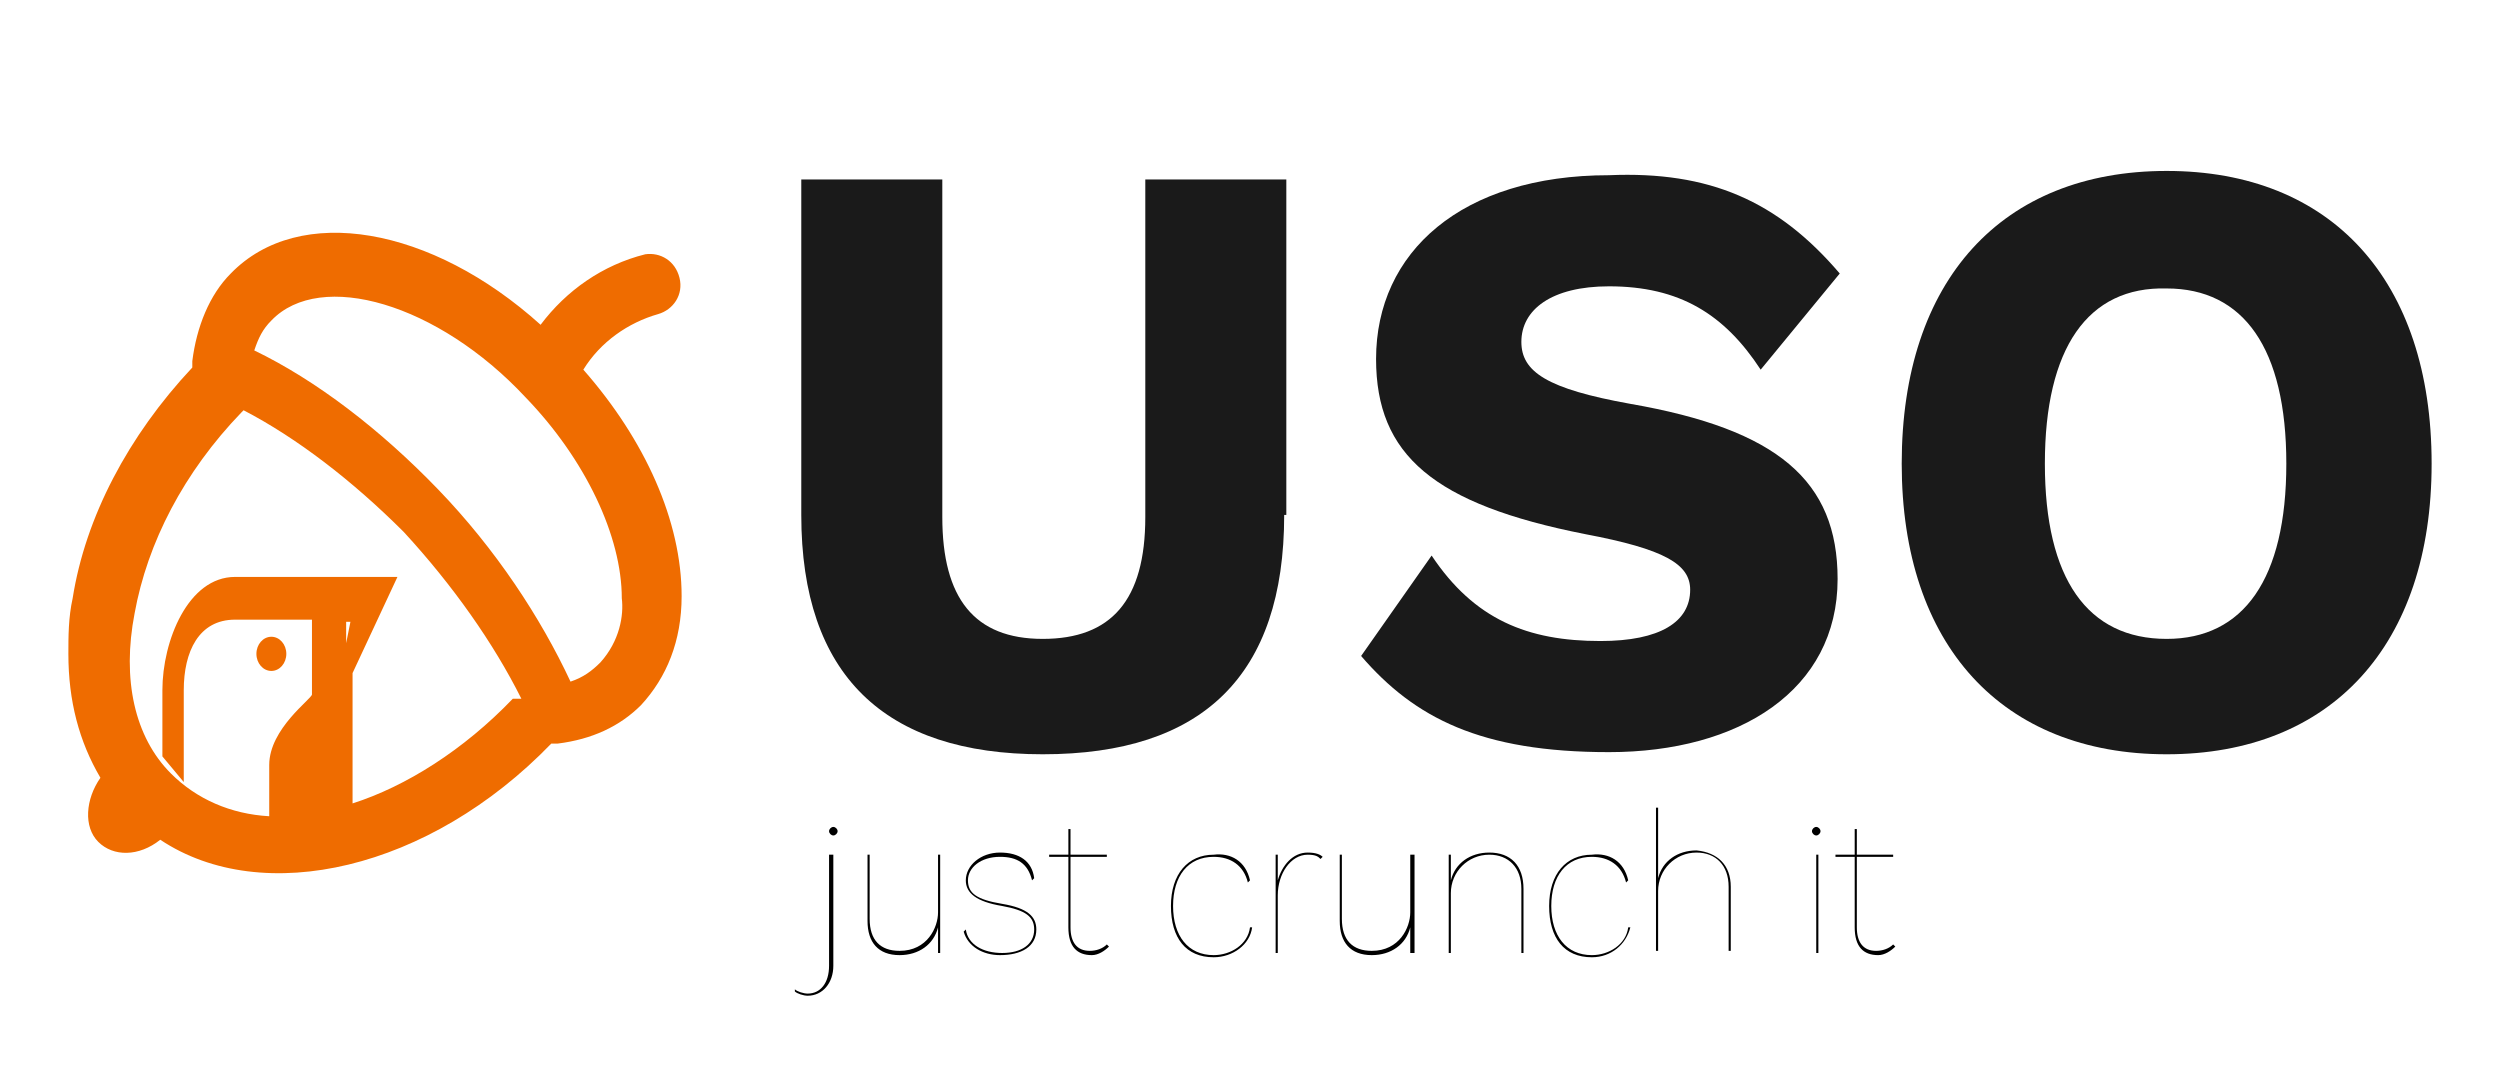
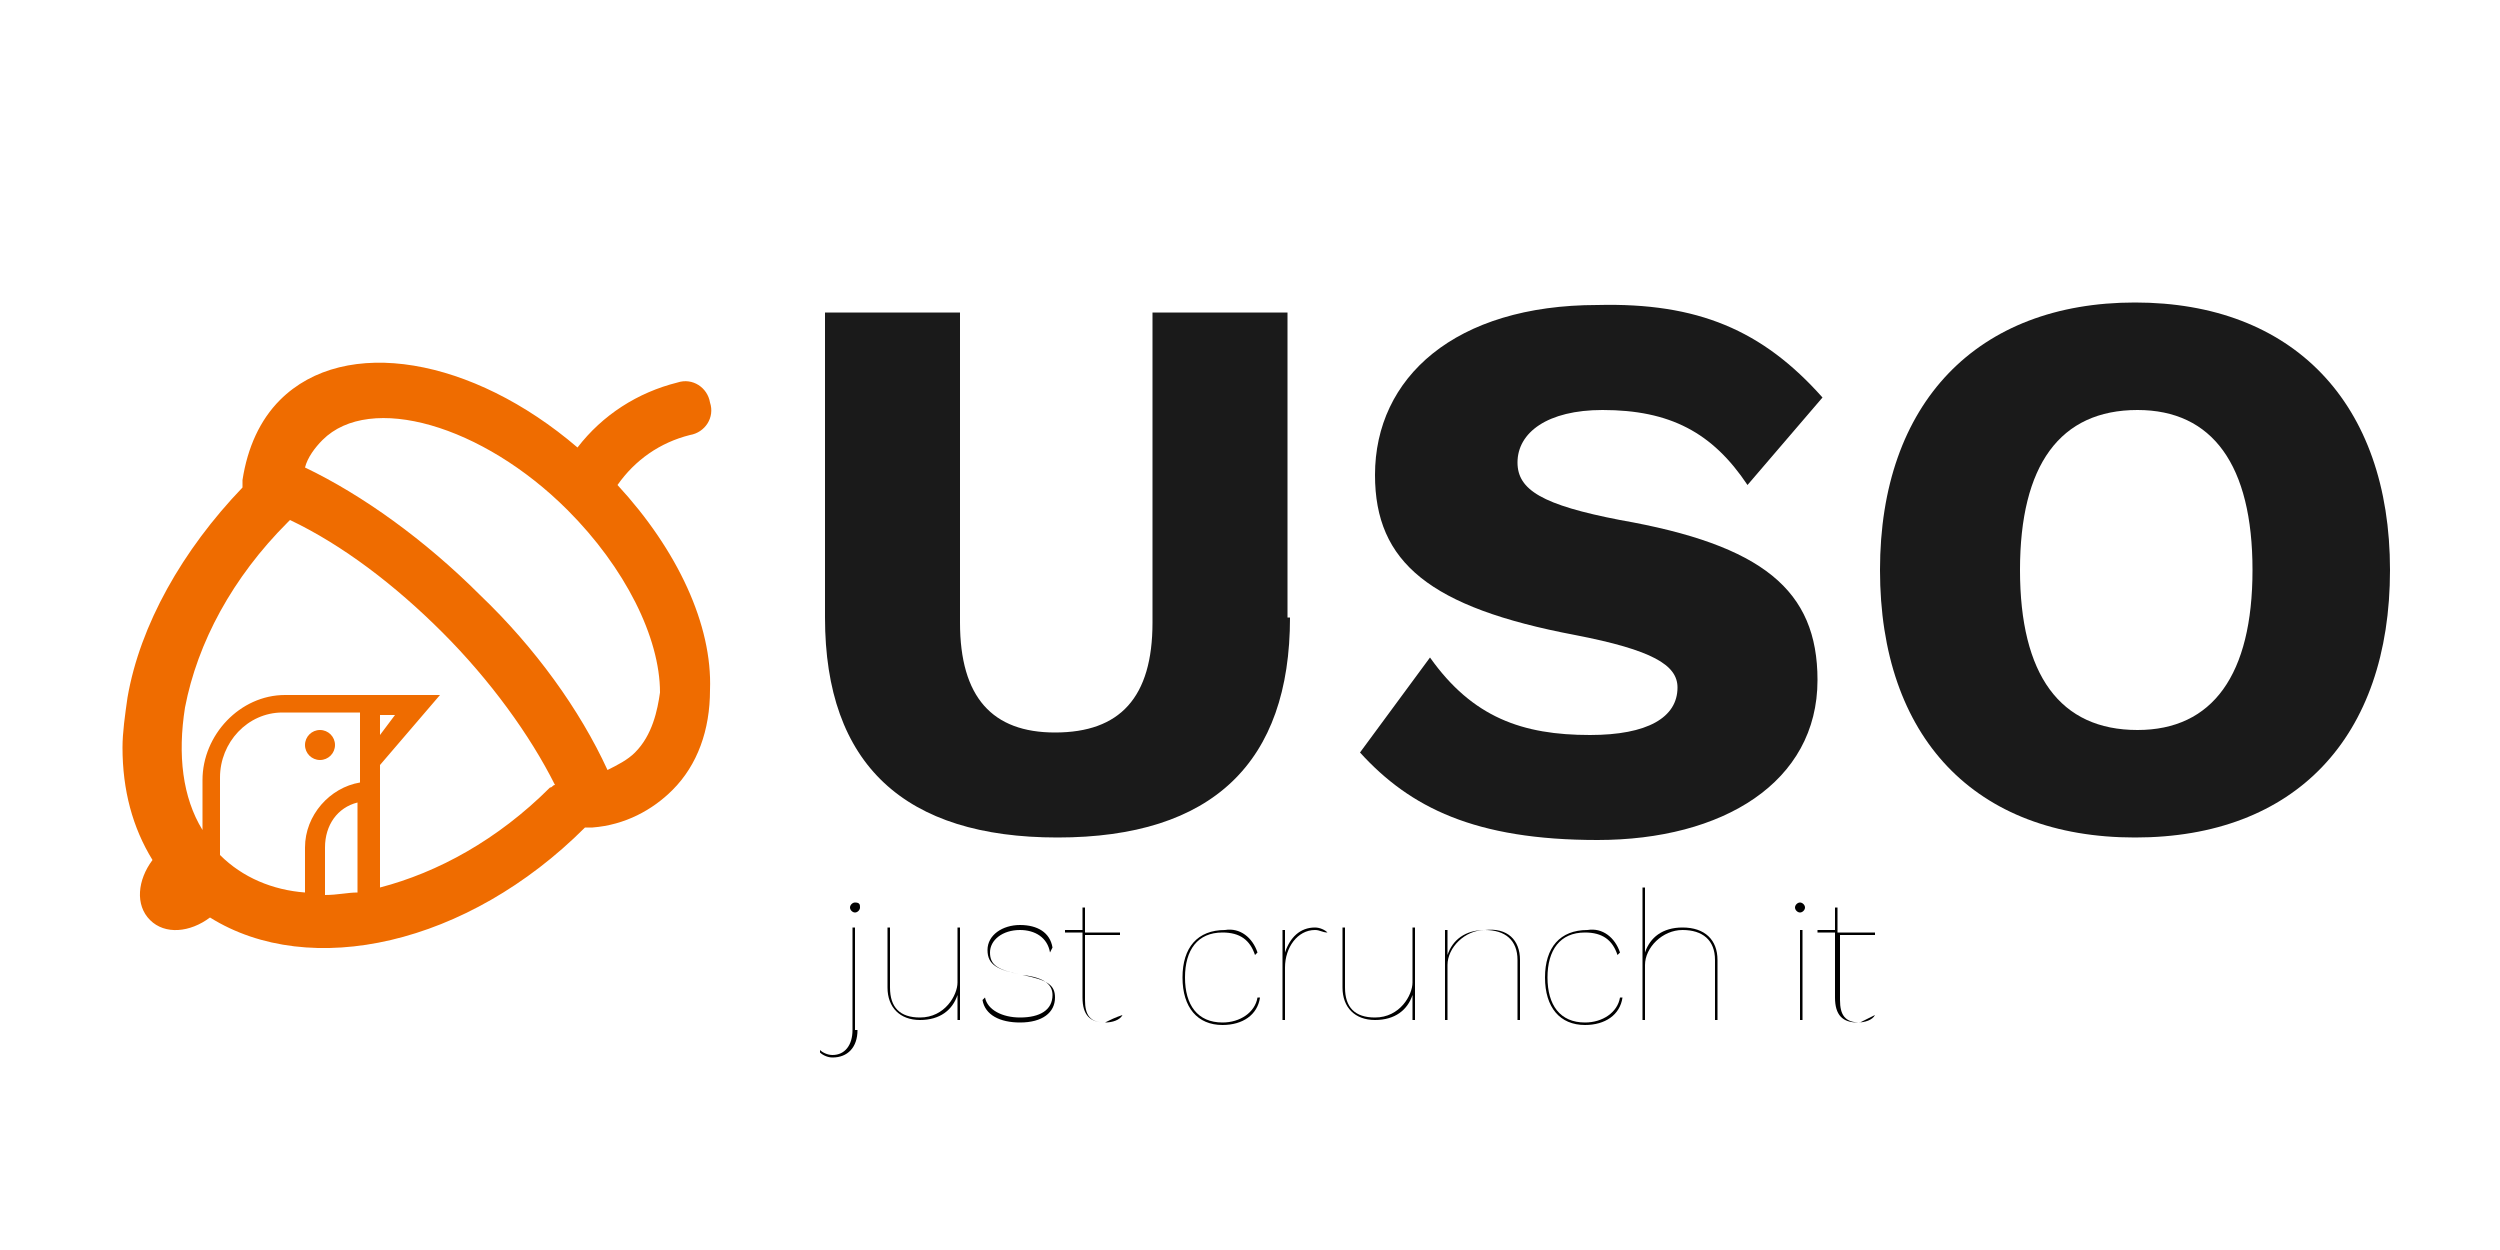
- <svg xmlns="http://www.w3.org/2000/svg" version="1.1" id="Layer_1" x="0px" y="0px" viewBox="0 0 117 50" style="enable-background:new 0 0 117 50;" xml:space="preserve">
+ <svg xmlns="http://www.w3.org/2000/svg" version="1.1" id="Layer_1" x="0px" y="0px" viewBox="0 0 100 50" style="enable-background:new 0 0 100 50;" xml:space="preserve">
  <style type="text/css">
	.st0{fill:#1A1A1A;}
	.st1{fill:#EF6C00;}
</style>
  <g>
-     <g>
-       <path class="st0" d="M60.1,24.1c0,7.5-3.8,11.2-11.3,11.2c-7.4,0-11.3-3.7-11.3-11.2V8.4h6.6v15.8c0,3.8,1.5,5.7,4.7,5.7    c3.2,0,4.8-1.8,4.8-5.7V8.4h6.6V24.1z" />
-       <path class="st0" d="M86.1,12.8l-3.7,4.5c-1.7-2.6-3.8-3.9-7.1-3.9c-2.7,0-4.1,1.1-4.1,2.6c0,1.4,1.2,2.2,5.1,2.9    c6.9,1.2,9.7,3.6,9.7,8.2c0,5.2-4.6,8.1-10.7,8.1c-6,0-9.1-1.6-11.6-4.5L67,26c2,3,4.5,4,7.9,4c2.8,0,4.2-0.9,4.2-2.4    c0-1.2-1.2-1.9-4.9-2.6c-7.1-1.4-9.8-3.7-9.8-8.2c0-5,4-8.6,10.9-8.6C80,8,83.2,9.4,86.1,12.8z" />
-       <path class="st0" d="M113.8,21.7c0,8.5-4.7,13.6-12.4,13.6c-7.7,0-12.4-5.1-12.4-13.6C89,13.1,93.7,8,101.4,8    C109.1,8,113.8,13.1,113.8,21.7z M95.7,21.7c0,5.4,2,8.2,5.7,8.2c3.6,0,5.6-2.8,5.6-8.2c0-5.4-2-8.2-5.6-8.2    C97.7,13.4,95.7,16.3,95.7,21.7z" />
-     </g>
-     <g>
-       <path d="M39,45.2c0,0.8-0.5,1.4-1.2,1.4c-0.2,0-0.5-0.1-0.6-0.2l0-0.1c0.1,0.1,0.4,0.2,0.6,0.2c0.6,0,1-0.5,1-1.3V40H39V45.2z     M39.2,38.9c0,0.1-0.1,0.2-0.2,0.2s-0.2-0.1-0.2-0.2s0.1-0.2,0.2-0.2S39.2,38.8,39.2,38.9z" />
-       <path d="M44,40v4.6h-0.1v-1.2c-0.2,0.8-0.9,1.3-1.8,1.3c-1,0-1.5-0.6-1.5-1.6V40h0.1V43c0,1,0.5,1.5,1.4,1.5    c1.3,0,1.8-1.1,1.8-1.8V40H44z" />
-       <path d="M45.1,43.6l0.1-0.1c0.1,0.7,0.8,1.1,1.7,1.1c0.9,0,1.5-0.4,1.5-1.1c0-0.6-0.4-0.9-1.5-1.1c-1.2-0.2-1.7-0.6-1.7-1.2    c0-0.7,0.7-1.3,1.6-1.3c0.9,0,1.5,0.4,1.6,1.2l-0.1,0.1c-0.2-0.8-0.7-1.1-1.5-1.1c-0.9,0-1.5,0.5-1.5,1.1c0,0.6,0.4,0.9,1.6,1.1    c1.2,0.2,1.6,0.6,1.6,1.2c0,0.8-0.7,1.2-1.7,1.2C46,44.7,45.3,44.3,45.1,43.6z" />
-       <path d="M51.9,44.3c-0.2,0.2-0.5,0.4-0.8,0.4c-0.7,0-1.1-0.4-1.1-1.3v-3.3h-0.9V40H50v-1.2l0.1,0V40h1.7v0.1h-1.7v3.3    c0,0.7,0.3,1.1,0.9,1.1c0.3,0,0.6-0.1,0.8-0.3L51.9,44.3z" />
-       <path d="M58.5,41.2l-0.1,0.1c-0.2-0.8-0.8-1.2-1.6-1.2c-1.2,0-1.9,0.9-1.9,2.3c0,1.4,0.7,2.3,1.9,2.3c0.8,0,1.6-0.5,1.7-1.3l0.1,0    c-0.1,0.8-0.9,1.4-1.8,1.4c-1.3,0-2-0.9-2-2.4c0-1.5,0.8-2.4,2-2.4C57.6,39.9,58.3,40.3,58.5,41.2z" />
-       <path d="M61.9,40.1l-0.1,0.1c-0.1-0.1-0.2-0.2-0.6-0.2c-0.8,0-1.4,0.9-1.4,1.9v2.7h-0.1V40h0.1v1.2c0.2-0.7,0.7-1.3,1.4-1.3    C61.6,39.9,61.8,40,61.9,40.1z" />
-       <path d="M66.2,40v4.6H66v-1.2c-0.2,0.8-0.9,1.3-1.8,1.3c-1,0-1.5-0.6-1.5-1.6V40h0.1V43c0,1,0.5,1.5,1.4,1.5    c1.3,0,1.8-1.1,1.8-1.8V40H66.2z" />
-       <path d="M71.3,41.6v3h-0.1v-3c0-1-0.6-1.6-1.5-1.6c-1,0-1.8,0.8-1.8,1.8v2.8h-0.1V40h0.1v1.2c0.2-0.8,0.9-1.3,1.8-1.3    C70.7,39.9,71.3,40.5,71.3,41.6z" />
-       <path d="M76.2,41.2l-0.1,0.1c-0.2-0.8-0.8-1.2-1.6-1.2c-1.2,0-1.9,0.9-1.9,2.3c0,1.4,0.7,2.3,1.9,2.3c0.8,0,1.6-0.5,1.7-1.3l0.1,0    c-0.2,0.8-0.9,1.4-1.8,1.4c-1.3,0-2-0.9-2-2.4c0-1.5,0.8-2.4,2-2.4C75.3,39.9,76,40.3,76.2,41.2z" />
-       <path d="M81,41.5v3h-0.1v-3c0-1-0.6-1.6-1.5-1.6c-1,0-1.8,0.8-1.8,1.8v2.8h-0.1v-6.7h0.1v3.3c0.2-0.8,0.9-1.3,1.8-1.3    C80.4,39.9,81,40.5,81,41.5z" />
-       <path d="M84.8,38.9c0-0.1,0.1-0.2,0.2-0.2c0.1,0,0.2,0.1,0.2,0.2s-0.1,0.2-0.2,0.2C84.9,39.1,84.8,39,84.8,38.9z M85.1,44.6h-0.1    V40h0.1V44.6z" />
-       <path d="M88.7,44.3c-0.2,0.2-0.5,0.4-0.8,0.4c-0.7,0-1.1-0.4-1.1-1.3v-3.3h-0.9V40h0.9v-1.2l0.1,0V40h1.7v0.1h-1.7v3.3    c0,0.7,0.3,1.1,0.9,1.1c0.3,0,0.6-0.1,0.8-0.3L88.7,44.3z" />
-     </g>
-     <g>
-       <path class="st1" d="M27.3,17.3c0.8-1.3,2.1-2.2,3.5-2.6c0.7-0.2,1.2-0.9,1-1.7c-0.2-0.8-0.9-1.2-1.6-1.1c-2,0.5-3.7,1.7-4.9,3.3    c-5.1-4.6-11.3-5.7-14.5-2.4c-1,1-1.6,2.5-1.8,4.1l0,0.3c-3,3.2-5,7-5.6,10.8c-0.2,0.9-0.2,1.8-0.2,2.6c0,2.2,0.5,4.1,1.5,5.8    c-0.7,1-0.8,2.3-0.1,3c0.7,0.7,1.9,0.7,2.9-0.1c4.8,3.2,12.6,1.4,18.3-4.5l0.3,0C27.7,34.6,29,34,30,33c1.2-1.3,1.9-3,1.9-5.1    C31.9,24.4,30.2,20.6,27.3,17.3z M16.2,30.1v-1h0.2L16.2,30.1z M24,32.7c-2.3,2.4-5,4.1-7.5,4.9v-6.1l2.1-4.5h-3h-0.9h-3.7    c-2.2,0-3.4,3-3.4,5.3v3.1l1,1.2v-4.3c0-1.8,0.7-3.3,2.4-3.3h3.6v3.5c0,0.2-2,1.6-2,3.3v2.4c-1.8-0.1-3.4-0.8-4.6-2    c-1.7-1.7-2.3-4.4-1.7-7.5c0.6-3.3,2.3-6.6,5-9.4c0,0,0.1-0.1,0.1-0.1c2.5,1.3,5.1,3.3,7.5,5.7c2.3,2.5,4.2,5.2,5.5,7.8    C24.1,32.7,24.1,32.7,24,32.7z M28.1,31c-0.4,0.4-0.8,0.7-1.4,0.9c-1.4-3-3.5-6.2-6.2-9c-2.7-2.8-5.7-5.1-8.6-6.5    c0.2-0.6,0.4-1,0.8-1.4c2.3-2.4,7.8-0.8,11.9,3.6c2.8,2.9,4.5,6.5,4.5,9.4C29.2,28.8,29,30,28.1,31z" />
-       <ellipse class="st1" cx="12.7" cy="30.6" rx="0.7" ry="0.8" />
-     </g>
+     <path class="st0" d="M51.6,24.7c0,5.8-3.1,8.8-9.3,8.8c-6.1,0-9.3-2.9-9.3-8.8V12.5h5.4v12.4c0,3,1.3,4.4,3.8,4.4   c2.6,0,3.9-1.4,3.9-4.4V12.5h5.4V24.7z" />
+     <path class="st0" d="M72.9,15.9l-3,3.5c-1.4-2.1-3.1-3-5.8-3c-2.2,0-3.4,0.9-3.4,2.1c0,1.1,1,1.7,4.1,2.3c5.7,1,7.9,2.8,7.9,6.4   c0,4.1-3.8,6.4-8.8,6.4c-4.9,0-7.5-1.3-9.5-3.5l2.8-3.8c1.7,2.4,3.7,3.1,6.4,3.1c2.3,0,3.5-0.7,3.5-1.9c0-0.9-1-1.5-4.1-2.1   c-5.8-1.1-8-2.9-8-6.4c0-3.9,3.2-6.8,8.9-6.8C67.9,12.1,70.5,13.2,72.9,15.9z" />
+     <path class="st0" d="M95.6,22.8c0,6.7-3.8,10.7-10.2,10.7s-10.2-4-10.2-10.7s3.9-10.7,10.2-10.7S95.6,16.1,95.6,22.8z M80.8,22.8   c0,4.2,1.6,6.4,4.7,6.4c3,0,4.6-2.2,4.6-6.4s-1.6-6.4-4.6-6.4C82.4,16.4,80.8,18.6,80.8,22.8z" />
+   </g>
+   <g>
+     <path d="M34.3,41.2c0,0.7-0.4,1.1-1,1.1c-0.2,0-0.4-0.1-0.5-0.2l0-0.1c0.1,0.1,0.3,0.2,0.5,0.2c0.5,0,0.8-0.4,0.8-1v-4.1h0.1V41.2z    M34.4,36.3c0,0.1-0.1,0.2-0.2,0.2c-0.1,0-0.2-0.1-0.2-0.2s0.1-0.2,0.2-0.2C34.4,36.1,34.4,36.2,34.4,36.3z" />
+     <path d="M38.4,37.2v3.6h-0.1v-1c-0.2,0.6-0.7,1-1.5,1c-0.8,0-1.3-0.5-1.3-1.3v-2.4h0.1v2.4c0,0.8,0.4,1.2,1.2,1.2   c1,0,1.5-0.9,1.5-1.4v-2.2H38.4z" />
+     <path d="M39.3,40l0.1-0.1c0.1,0.5,0.7,0.8,1.4,0.8c0.8,0,1.3-0.3,1.3-0.9c0-0.4-0.3-0.7-1.2-0.8c-1-0.2-1.4-0.4-1.4-1   c0-0.6,0.6-1,1.3-1c0.7,0,1.2,0.3,1.3,0.9L42,38.1c-0.1-0.6-0.6-0.9-1.2-0.9c-0.7,0-1.2,0.4-1.2,0.9c0,0.5,0.3,0.7,1.3,0.9   c1,0.2,1.3,0.4,1.3,0.9c0,0.6-0.5,1-1.4,1C40,40.9,39.4,40.6,39.3,40z" />
+     <path d="M44.9,40.6c-0.1,0.2-0.4,0.3-0.7,0.3c-0.6,0-0.9-0.3-0.9-1v-2.6h-0.7v-0.1h0.7v-0.9l0.1,0v1h1.4v0.1h-1.4v2.6   c0,0.6,0.2,0.9,0.8,0.9C44.4,40.8,44.6,40.7,44.9,40.6L44.9,40.6z" />
+     <path d="M50.3,38.1l-0.1,0.1c-0.2-0.6-0.6-0.9-1.3-0.9c-1,0-1.5,0.7-1.5,1.8c0,1.1,0.5,1.8,1.5,1.8c0.7,0,1.3-0.4,1.4-1l0.1,0   c-0.1,0.7-0.7,1.1-1.5,1.1c-1,0-1.6-0.7-1.6-1.9c0-1.2,0.6-1.9,1.7-1.9C49.6,37.1,50.1,37.5,50.3,38.1z" />
+     <path d="M53.1,37.3L53.1,37.3c-0.2,0-0.3-0.1-0.5-0.1c-0.7,0-1.2,0.7-1.2,1.5v2.1h-0.1v-3.6h0.1v0.9c0.2-0.6,0.6-1,1.2-1   C52.8,37.1,53,37.2,53.1,37.3z" />
+     <path d="M56.6,37.2v3.6h-0.1v-1c-0.2,0.6-0.7,1-1.5,1c-0.8,0-1.3-0.5-1.3-1.3v-2.4h0.1v2.4c0,0.8,0.4,1.2,1.2,1.2   c1,0,1.5-0.9,1.5-1.4v-2.2H56.6z" />
+     <path d="M60.8,38.4v2.4h-0.1v-2.4c0-0.8-0.5-1.2-1.3-1.2c-0.8,0-1.5,0.7-1.5,1.4v2.2h-0.1v-3.6h0.1v1c0.2-0.6,0.7-1,1.5-1   C60.3,37.1,60.8,37.6,60.8,38.4z" />
+     <path d="M64.8,38.1l-0.1,0.1c-0.2-0.6-0.6-0.9-1.3-0.9c-1,0-1.5,0.7-1.5,1.8c0,1.1,0.5,1.8,1.5,1.8c0.7,0,1.3-0.4,1.4-1l0.1,0   c-0.1,0.7-0.7,1.1-1.5,1.1c-1,0-1.6-0.7-1.6-1.9c0-1.2,0.6-1.9,1.7-1.9C64.1,37.1,64.6,37.5,64.8,38.1z" />
+     <path d="M68.7,38.4v2.4h-0.1v-2.4c0-0.8-0.5-1.2-1.3-1.2c-0.8,0-1.5,0.7-1.5,1.4v2.2h-0.1v-5.3h0.1v2.6c0.2-0.6,0.7-1,1.5-1   C68.2,37.1,68.7,37.6,68.7,38.4z" />
+     <path d="M71.8,36.3c0-0.1,0.1-0.2,0.2-0.2s0.2,0.1,0.2,0.2s-0.1,0.2-0.2,0.2S71.8,36.4,71.8,36.3z M72.1,40.8h-0.1v-3.6h0.1V40.8z" />
+     <path d="M75,40.6c-0.1,0.2-0.4,0.3-0.7,0.3c-0.6,0-0.9-0.3-0.9-1v-2.6h-0.7v-0.1h0.7v-0.9l0.1,0v1H75v0.1h-1.4v2.6   c0,0.6,0.2,0.9,0.8,0.9C74.6,40.8,74.8,40.7,75,40.6L75,40.6z" />
+   </g>
+   <g>
+     <path class="st1" d="M24.7,19.4c0.7-1,1.7-1.7,2.9-2c0.6-0.1,1-0.7,0.8-1.3c-0.1-0.6-0.7-1-1.3-0.8c-1.6,0.4-3,1.3-4,2.6   c-4.2-3.6-9.3-4.5-11.9-1.9c-0.8,0.8-1.3,1.9-1.5,3.2l0,0.3c-2.4,2.5-4.1,5.5-4.6,8.4c-0.1,0.7-0.2,1.4-0.2,2   c0,1.7,0.4,3.2,1.2,4.5c-0.6,0.8-0.7,1.8-0.1,2.4c0.6,0.6,1.6,0.5,2.4-0.1c4,2.5,10.3,1.1,15-3.6l0.3,0c1.3-0.1,2.4-0.7,3.2-1.5   c1-1,1.5-2.4,1.5-4C28.5,25,27.1,22,24.7,19.4z M14.4,31.3c-1.2,0.2-2.2,1.3-2.2,2.6v1.8c-1.3-0.1-2.5-0.6-3.4-1.5v-3.1   c0-1.4,1.1-2.6,2.5-2.6h3.1V31.3z M13,35.8v-1.9c0-0.9,0.5-1.6,1.3-1.8v3.6C13.9,35.7,13.5,35.8,13,35.8z M22,31.5   c-2.1,2.1-4.5,3.4-6.8,4v-4.9l2.4-2.8h-2.4h-0.8h-3c-1.8,0-3.3,1.6-3.3,3.4v2c-0.8-1.3-1-3-0.7-4.9c0.5-2.6,1.9-5.2,4.1-7.4   c0,0,0.1-0.1,0.1-0.1c2.1,1,4.2,2.6,6.1,4.5c1.9,1.9,3.5,4.1,4.5,6.1C22.1,31.4,22.1,31.5,22,31.5z M15.2,29.4v-0.8h0.6L15.2,29.4z    M25.4,30.1c-0.3,0.3-0.7,0.5-1.1,0.7c-1.1-2.4-2.9-4.9-5.1-7c-2.2-2.2-4.7-4-7-5.1c0.1-0.4,0.4-0.8,0.7-1.1   c1.9-1.9,6.4-0.6,9.8,2.8c2.3,2.3,3.7,5.1,3.7,7.3C26.3,28.4,26.1,29.4,25.4,30.1z" />
+     <circle class="st1" cx="12.8" cy="29.8" r="0.6" />
  </g>
</svg>
